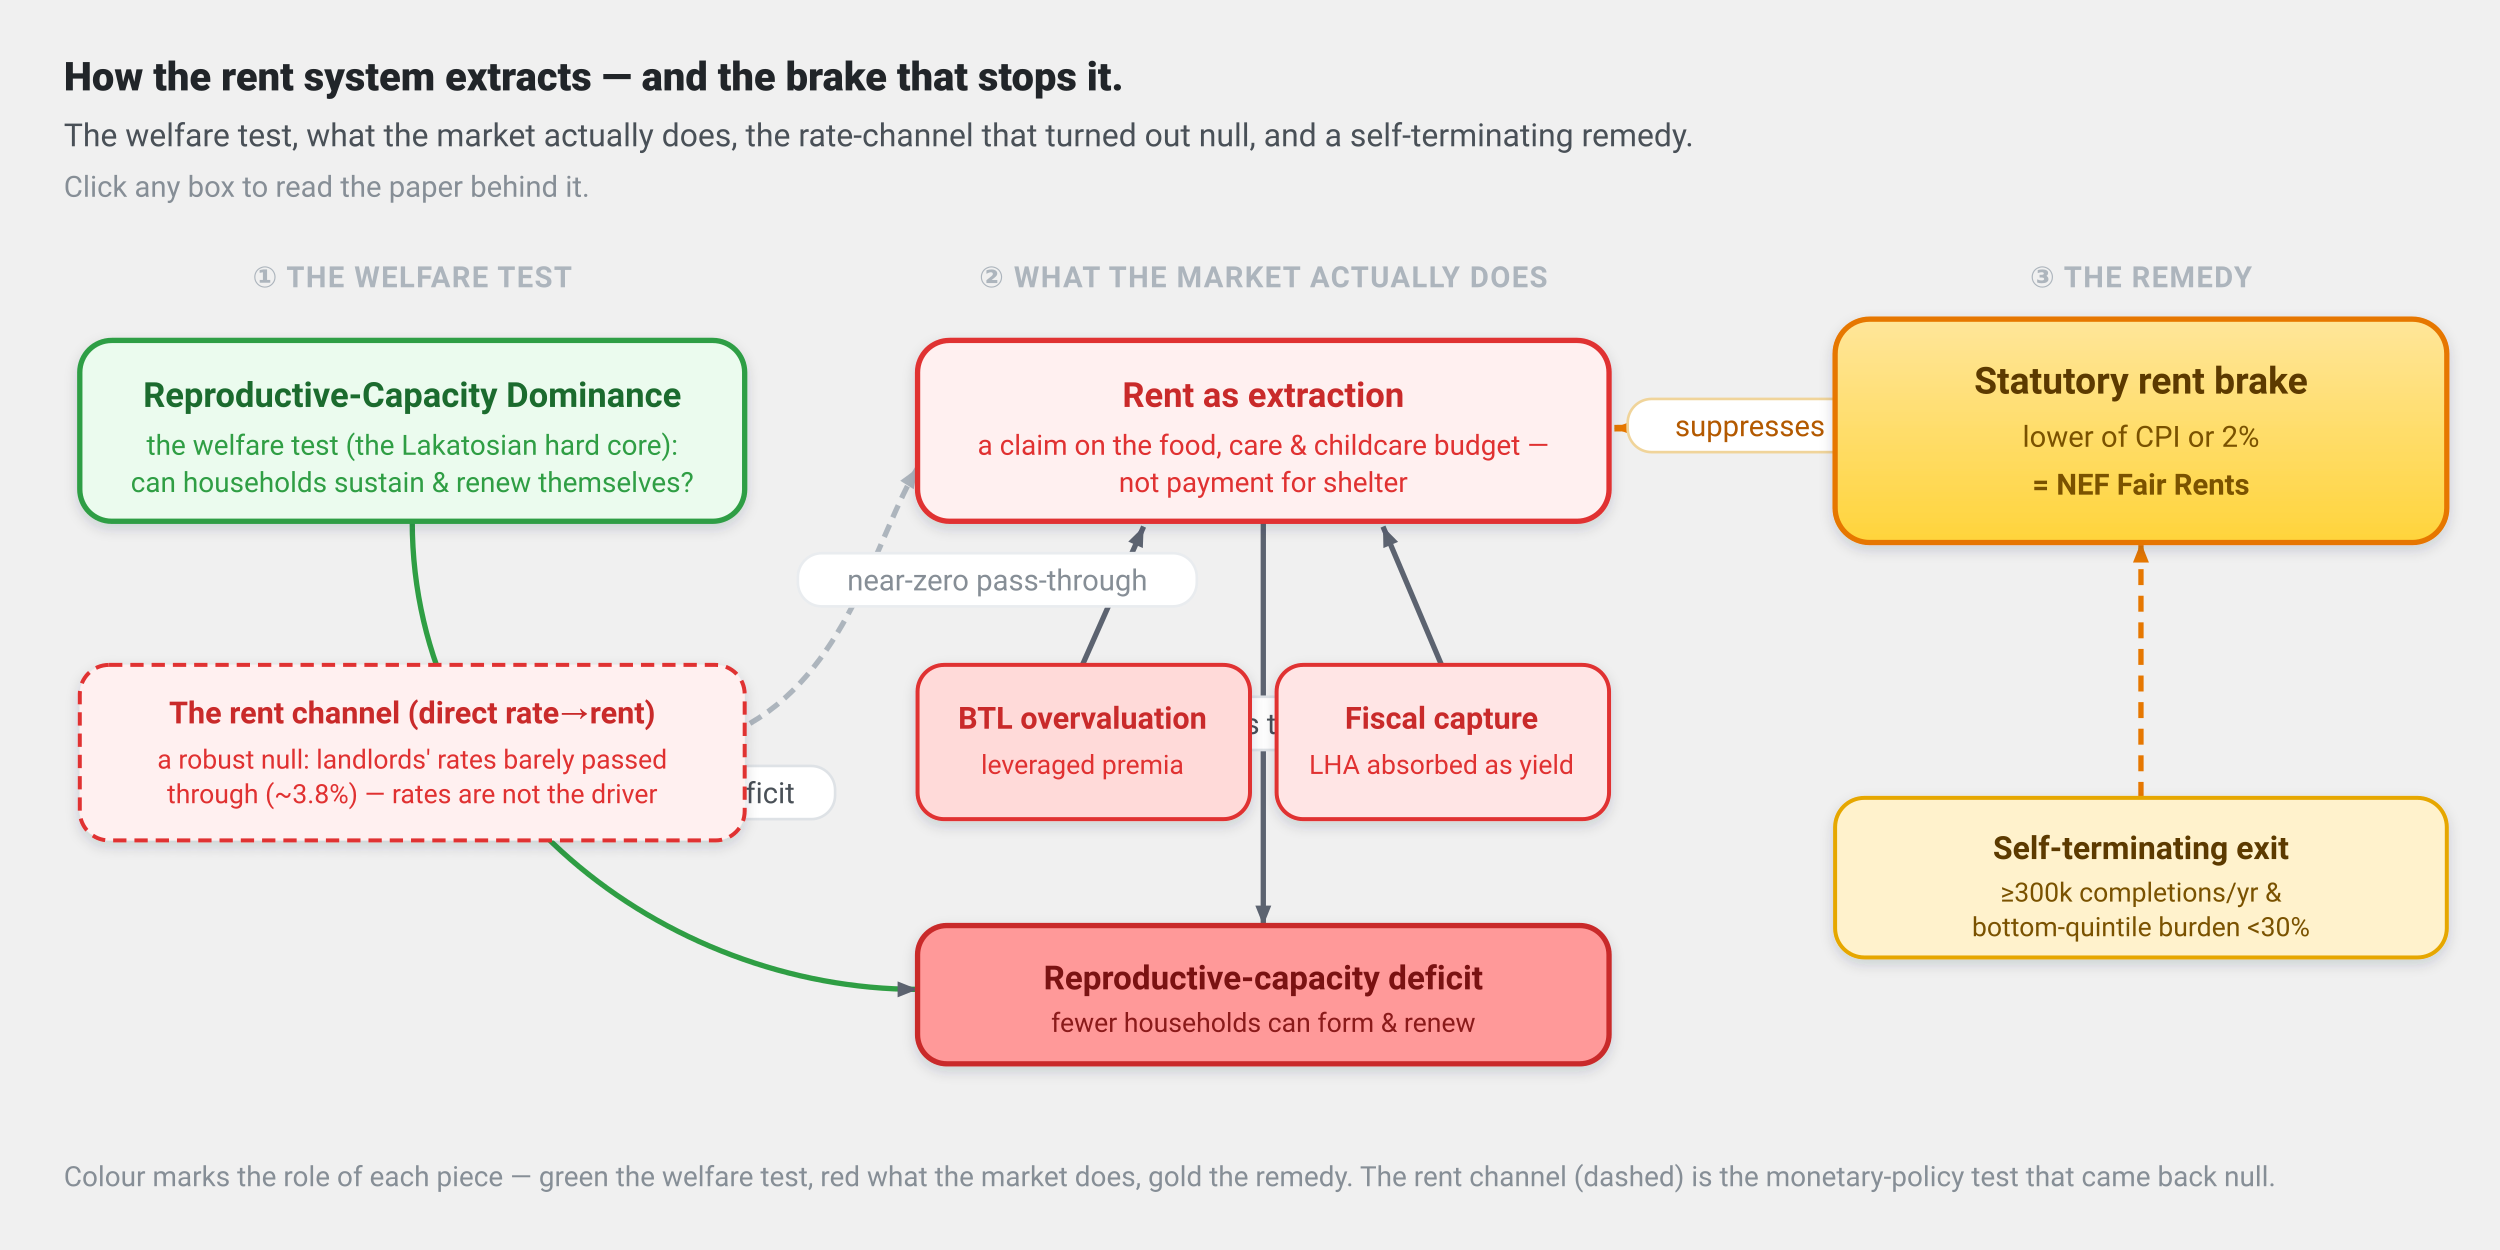
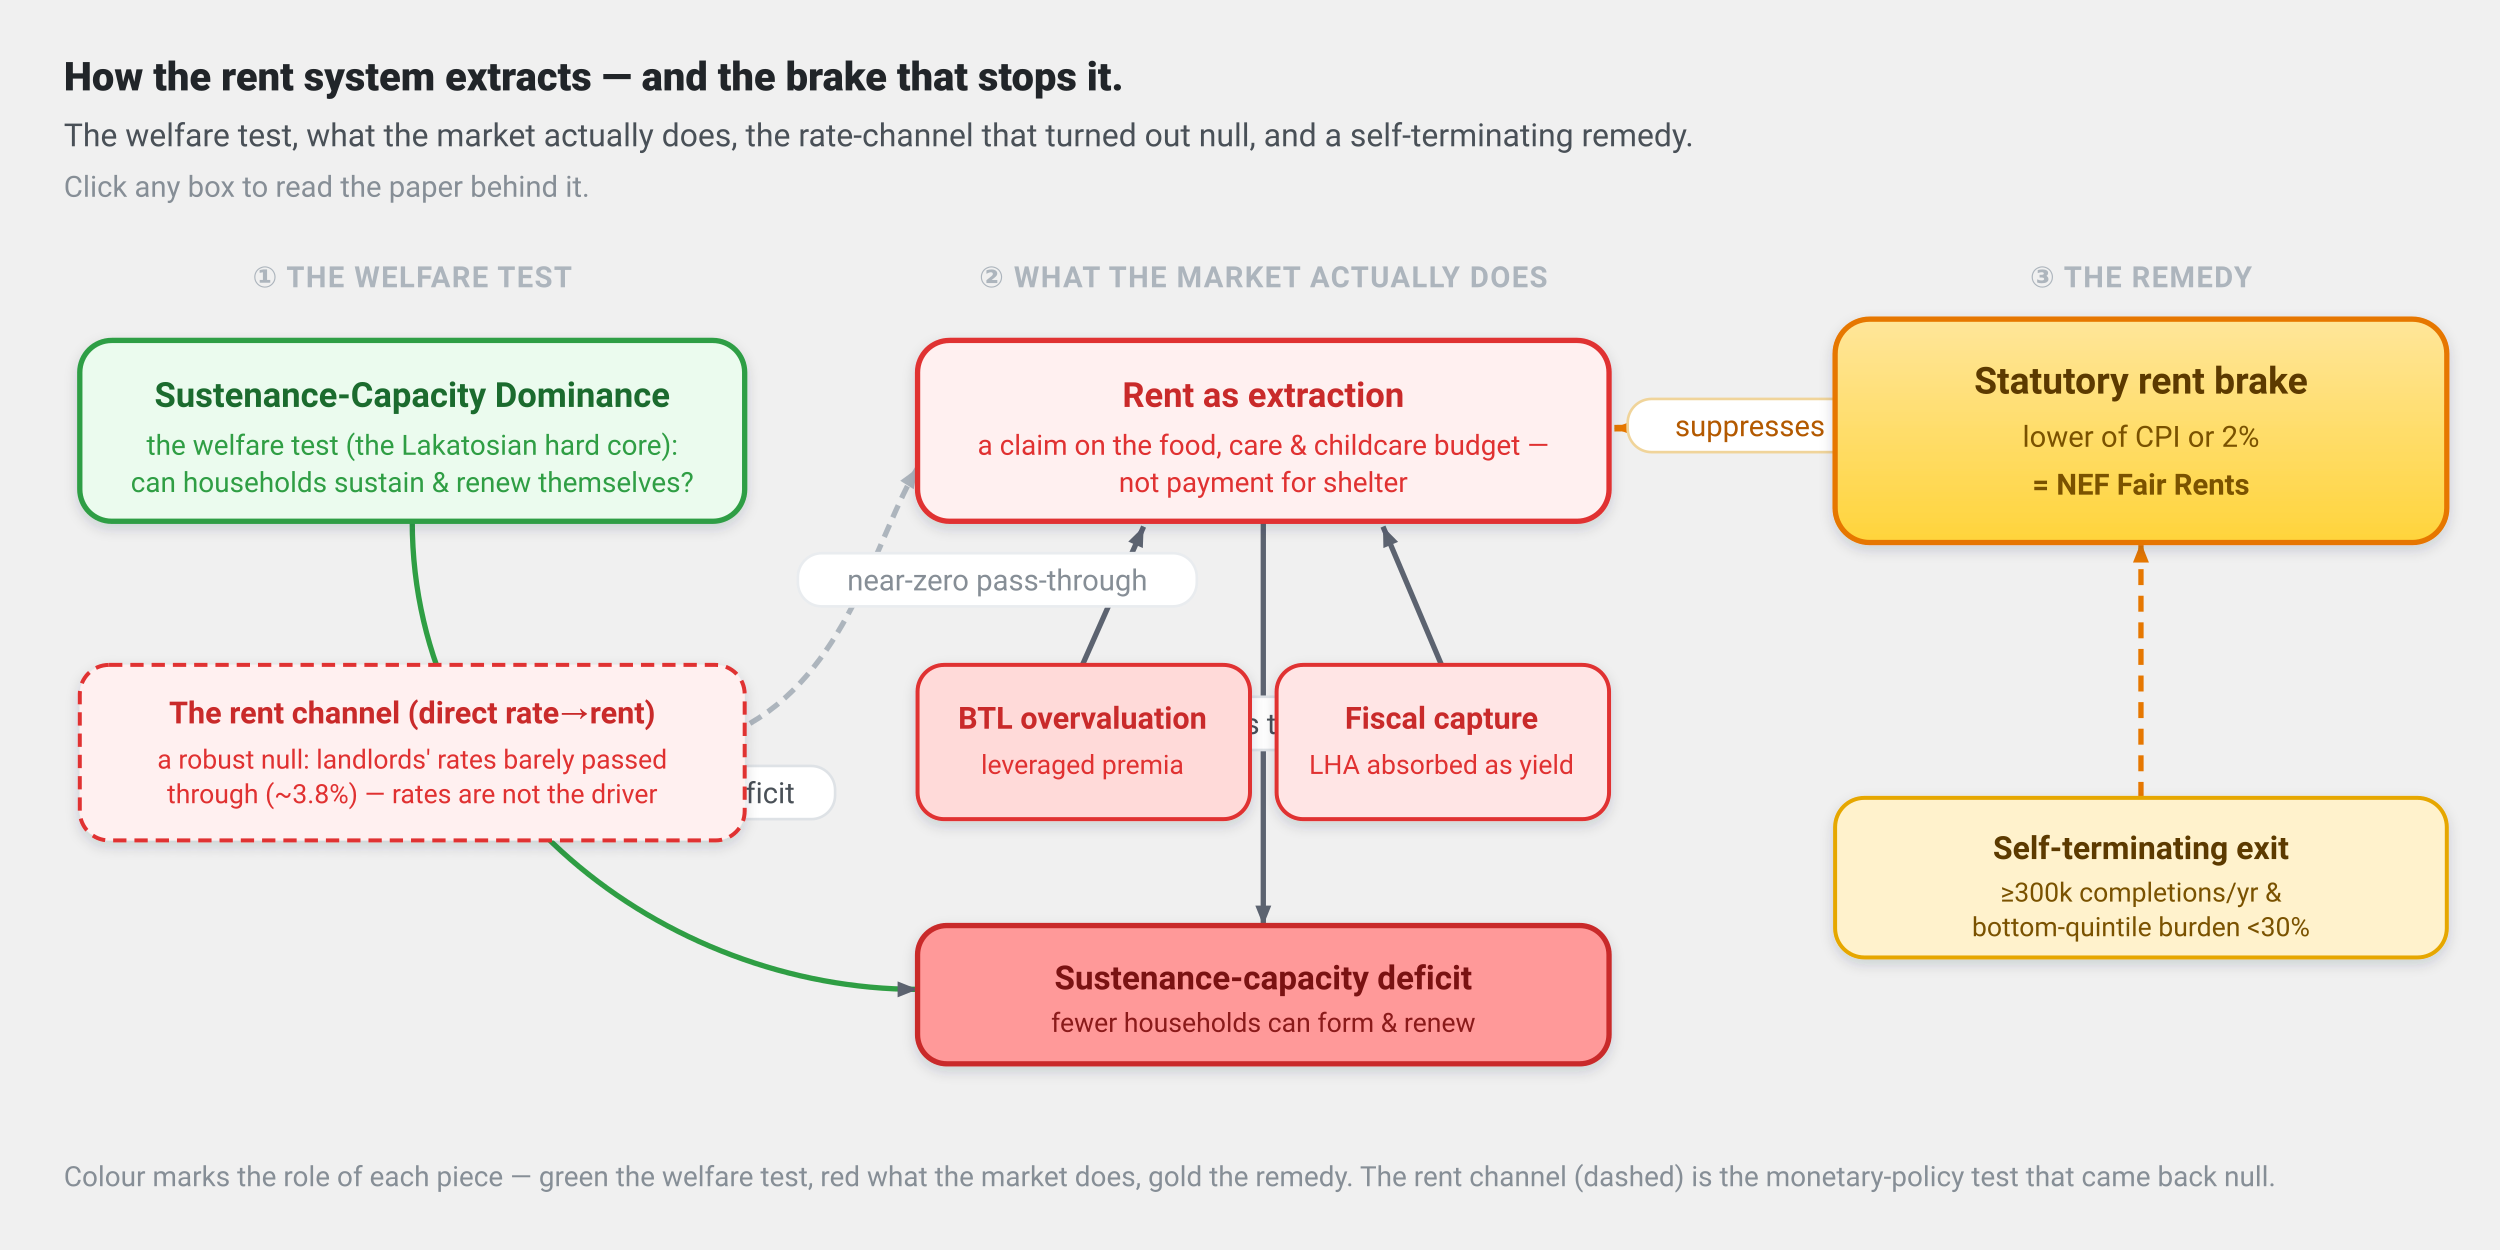
- <svg xmlns="http://www.w3.org/2000/svg" viewBox="0 0 940 470" role="img" aria-label="How the rent system extracts, and the brake that stops it. The welfare test (Reproductive-Capacity Dominance) measures whether households can sustain and renew themselves and defines the reproductive-capacity deficit. What the market does: buy-to-let overvaluation and fiscal capture turn rent into an extraction on the food, care and childcare budget rather than payment for shelter, which deepens the deficit. The rent channel (direct rate-to-rent) is a robust null: landlords' rates barely passed through (~3.8%), so interest rates are not the driver. The remedy: a statutory rent brake (lower of CPI or 2%, NEF Fair Rents) suppresses the extractive yield, and a self-terminating exit (300k completions a year and bottom-quintile burden below 30%) switches it off." style="width:100%;height:auto;max-width:920px;display:block;margin:0 auto;font-family:'Nunito Sans','Segoe UI',Roboto,Helvetica,Arial,sans-serif;">
+ <svg xmlns="http://www.w3.org/2000/svg" viewBox="0 0 940 470" role="img" aria-label="How the rent system extracts, and the brake that stops it. The welfare test (Sustenance-Capacity Dominance) measures whether households can sustain and renew themselves and defines the sustenance-capacity deficit. What the market does: buy-to-let overvaluation and fiscal capture turn rent into an extraction on the food, care and childcare budget rather than payment for shelter, which deepens the deficit. The rent channel (direct rate-to-rent) is a robust null: landlords' rates barely passed through (~3.8%), so interest rates are not the driver. The remedy: a statutory rent brake (lower of CPI or 2%, NEF Fair Rents) suppresses the extractive yield, and a self-terminating exit (300k completions a year and bottom-quintile burden below 30%) switches it off." style="width:100%;height:auto;max-width:920px;display:block;margin:0 auto;font-family:'Nunito Sans','Segoe UI',Roboto,Helvetica,Arial,sans-serif;">
  <defs>
    <linearGradient id="fmGold" x1="0" y1="0" x2="0" y2="1">
      <stop offset="0" stop-color="#ffe69a" />
      <stop offset="1" stop-color="#ffd43b" />
    </linearGradient>
    <filter id="fmShadow" x="-20%" y="-25%" width="140%" height="150%">
      <feDropShadow dx="0" dy="2" stdDeviation="2.5" flood-color="#1e293b" flood-opacity="0.16" />
    </filter>
    <marker id="fmArrow" markerWidth="9" markerHeight="9" refX="7.5" refY="3" orient="auto" markerUnits="userSpaceOnUse">
      <path d="M0,0 L7.5,3 L0,6 Z" fill="#5c6370" />
    </marker>
    <marker id="fmArrowGrey" markerWidth="9" markerHeight="9" refX="7.5" refY="3" orient="auto" markerUnits="userSpaceOnUse">
      <path d="M0,0 L7.5,3 L0,6 Z" fill="#adb5bd" />
    </marker>
    <marker id="fmArrowGold" markerWidth="9" markerHeight="9" refX="7.5" refY="3" orient="auto" markerUnits="userSpaceOnUse">
      <path d="M0,0 L7.5,3 L0,6 Z" fill="#e67700" />
    </marker>
  </defs>
  <style>.fm-node{cursor:pointer;}.fm-node text{text-decoration:none;}.fm-node rect,.fm-node ellipse{transition:stroke-width .12s ease;}.fm-node:hover rect,.fm-node:hover ellipse{stroke-width:3;}.fm-node:hover .fm-title{text-decoration:underline;}</style>
  <text x="24" y="34" font-size="15" font-weight="800" fill="#212529">How the rent system extracts — and the brake that stops it.</text>
  <text x="24" y="55" font-size="12" fill="#495057">The welfare test, what the market actually does, the rate-channel that turned out null, and a self-terminating remedy.</text>
  <text x="24" y="74" font-size="11" fill="#868e96">Click any box to read the paper behind it.</text>
  <g font-size="11" font-weight="700" fill="#adb5bd" text-anchor="middle" letter-spacing="0.5">
    <text x="155" y="108">① THE WELFARE TEST</text>
    <text x="475" y="108">② WHAT THE MARKET ACTUALLY DOES</text>
    <text x="805" y="108">③ THE REMEDY</text>
  </g>
  <g fill="none">
    <path d="M155,196 C155,300 250,372 345,372" stroke="#2f9e44" stroke-width="2" marker-end="url(#fmArrow)" />
    <path d="M407,250 L430,198" stroke="#5c6370" stroke-width="2" marker-end="url(#fmArrow)" />
    <path d="M542,250 L520,198" stroke="#5c6370" stroke-width="2" marker-end="url(#fmArrow)" />
    <path d="M475,196 L475,348" stroke="#5c6370" stroke-width="2" marker-end="url(#fmArrow)" />
    <path d="M688,160 L607,161" stroke="#e67700" stroke-width="2.5" marker-end="url(#fmArrowGold)" />
    <path d="M805,300 L805,204" stroke="#e67700" stroke-width="2" stroke-dasharray="6 4" marker-end="url(#fmArrowGold)" />
    <path d="M282,272 C320,250 330,200 345,176" stroke="#adb5bd" stroke-width="2" stroke-dasharray="5 3" marker-end="url(#fmArrowGrey)" />
  </g>
  <g font-size="11" fill="#495057" text-anchor="middle">
    <rect x="196" y="288" width="118" height="20" rx="9" fill="#ffffff" stroke="#dee2e6" />
    <text x="255" y="302">defines the deficit</text>
    <rect x="416" y="262" width="118" height="20" rx="9" fill="#ffffff" stroke="#dee2e6" />
    <text x="475" y="276">depletes the base</text>
    <rect x="612" y="150" width="92" height="20" rx="9" fill="#ffffff" stroke="#f0d49a" />
    <text x="658" y="164" fill="#b35900">suppresses</text>
    <rect x="300" y="208" width="150" height="20" rx="9" fill="#ffffff" stroke="#e9ecef" />
    <text x="375" y="222" fill="#868e96">near-zero pass-through</text>
  </g>
-   <a class="fm-node" href="../working-papers/reproductive-capacity-numeraire.html" aria-label="Read: Reproductive Capacity as Numéraire — the welfare test (hard core)">
+   <a class="fm-node" href="../working-papers/sustenance-capacity-numeraire.html" aria-label="Read: Sustenance Capacity as Numéraire — the welfare test (hard core)">
    <rect x="30" y="128" width="250" height="68" rx="12" fill="#ebfbee" stroke="#2f9e44" stroke-width="2" filter="url(#fmShadow)" />
-     <text class="fm-title" x="155" y="153" text-anchor="middle" font-size="13" font-weight="700" fill="#1b6b2e">Reproductive-Capacity Dominance</text>
+     <text class="fm-title" x="155" y="153" text-anchor="middle" font-size="13" font-weight="700" fill="#1b6b2e">Sustenance-Capacity Dominance</text>
    <text x="155" y="171" text-anchor="middle" font-size="10.5" fill="#2f9e44">the welfare test (the Lakatosian hard core):</text>
    <text x="155" y="185" text-anchor="middle" font-size="10.5" fill="#2f9e44">can households sustain &amp; renew themselves?</text>
  </a>
-   <a class="fm-node" href="../working-papers/rent-reproduction.html" aria-label="Read: Rent as Reproduction Cost — rent as extraction, a claim on the household's food, care and childcare budget">
+   <a class="fm-node" href="../working-papers/rent-sustenance.html" aria-label="Read: Rent as Sustenance Cost — rent as extraction, a claim on the household's food, care and childcare budget">
    <rect x="345" y="128" width="260" height="68" rx="12" fill="#fff0f0" stroke="#e03131" stroke-width="2" filter="url(#fmShadow)" />
    <text class="fm-title" x="475" y="153" text-anchor="middle" font-size="13" font-weight="700" fill="#c92a2a">Rent as extraction</text>
    <text x="475" y="171" text-anchor="middle" font-size="10.5" fill="#e03131">a claim on the food, care &amp; childcare budget —</text>
    <text x="475" y="185" text-anchor="middle" font-size="10.5" fill="#e03131">not payment for shelter</text>
  </a>
  <a class="fm-node" href="../working-papers/breaking-the-benchmark.html" aria-label="Read: Why the Rent-Control Veto Fails — the statutory rent brake, lower of CPI or 2 per cent (NEF Fair Rents)">
    <rect x="690" y="120" width="230" height="84" rx="13" fill="url(#fmGold)" stroke="#e67700" stroke-width="2" filter="url(#fmShadow)" />
    <text class="fm-title" x="805" y="148" text-anchor="middle" font-size="14" font-weight="700" fill="#5c3a00">Statutory rent brake</text>
    <text x="805" y="168" text-anchor="middle" font-size="11" fill="#7a5200">lower of CPI or 2%</text>
    <text x="805" y="186" text-anchor="middle" font-size="11" font-weight="700" fill="#7a5200">= NEF Fair Rents</text>
  </a>
-   <a class="fm-node" href="../working-papers/rent-reproduction.html" aria-label="Read: buy-to-let overvaluation — leveraged speculative premia">
+   <a class="fm-node" href="../working-papers/rent-sustenance.html" aria-label="Read: buy-to-let overvaluation — leveraged speculative premia">
    <rect x="345" y="250" width="125" height="58" rx="10" fill="#ffdad9" stroke="#e03131" stroke-width="1.5" filter="url(#fmShadow)" />
    <text class="fm-title" x="407" y="274" text-anchor="middle" font-size="11.5" font-weight="600" fill="#c92a2a">BTL overvaluation</text>
    <text x="407" y="291" text-anchor="middle" font-size="10" fill="#e03131">leveraged premia</text>
  </a>
  <a class="fm-node" href="../working-papers/fiscal-capture.html" aria-label="Read: Fiscal Capture — the LHA absorbed as landlord yield">
    <rect x="480" y="250" width="125" height="58" rx="10" fill="#ffe5e5" stroke="#e03131" stroke-width="1.5" filter="url(#fmShadow)" />
    <text class="fm-title" x="542" y="274" text-anchor="middle" font-size="11.5" font-weight="600" fill="#c92a2a">Fiscal capture</text>
    <text x="542" y="291" text-anchor="middle" font-size="10" fill="#e03131">LHA absorbed as yield</text>
  </a>
-   <a class="fm-node" href="../working-papers/rent-reproduction.html" aria-label="Read: the systemic reproductive-capacity deficit">
+   <a class="fm-node" href="../working-papers/rent-sustenance.html" aria-label="Read: the systemic sustenance-capacity deficit">
    <rect x="345" y="348" width="260" height="52" rx="11" fill="#ff9999" stroke="#c92a2a" stroke-width="2" filter="url(#fmShadow)" />
-     <text class="fm-title" x="475" y="372" text-anchor="middle" font-size="12.5" font-weight="700" fill="#7a1212">Reproductive-capacity deficit</text>
+     <text class="fm-title" x="475" y="372" text-anchor="middle" font-size="12.5" font-weight="700" fill="#7a1212">Sustenance-capacity deficit</text>
    <text x="475" y="388" text-anchor="middle" font-size="10" fill="#8a1a1a">fewer households can form &amp; renew</text>
  </a>
  <a class="fm-node" href="../working-papers/breaking-the-benchmark.html" aria-label="Read: the self-terminating exit — 300,000 completions a year and bottom-quintile burden below 30 per cent">
    <rect x="690" y="300" width="230" height="60" rx="11" fill="#fff2cc" stroke="#e6a700" stroke-width="1.5" filter="url(#fmShadow)" />
    <text class="fm-title" x="805" y="323" text-anchor="middle" font-size="12" font-weight="700" fill="#5c3a00">Self-terminating exit</text>
    <text x="805" y="339" text-anchor="middle" font-size="10" fill="#7a5200">≥300k completions/yr &amp;</text>
    <text x="805" y="352" text-anchor="middle" font-size="10" fill="#7a5200">bottom-quintile burden &lt;30%</text>
  </a>
  <a class="fm-node" href="../working-papers/rent-channel-monetary.html" aria-label="Read: The Rent Channel of Monetary Policy — a pre-registered robust null; landlords' rates barely passed through (~3.8 per cent), so interest rates are not the driver">
    <rect x="30" y="250" width="250" height="66" rx="11" fill="#fff0f0" stroke="#e03131" stroke-width="1.5" stroke-dasharray="5 3" filter="url(#fmShadow)" />
    <text class="fm-title" x="155" y="272" text-anchor="middle" font-size="11.5" font-weight="700" fill="#c92a2a">The rent channel (direct rate→rent)</text>
    <text x="155" y="289" text-anchor="middle" font-size="10" fill="#e03131">a robust null: landlords' rates barely passed</text>
    <text x="155" y="302" text-anchor="middle" font-size="10" fill="#e03131">through (~3.8%) — rates are not the driver</text>
  </a>
  <g font-size="10.5" fill="#868e96">
    <text x="24" y="446">Colour marks the role of each piece — green the welfare test, red what the market does, gold the remedy. The rent channel (dashed) is the monetary-policy test that came back null.</text>
  </g>
</svg>
